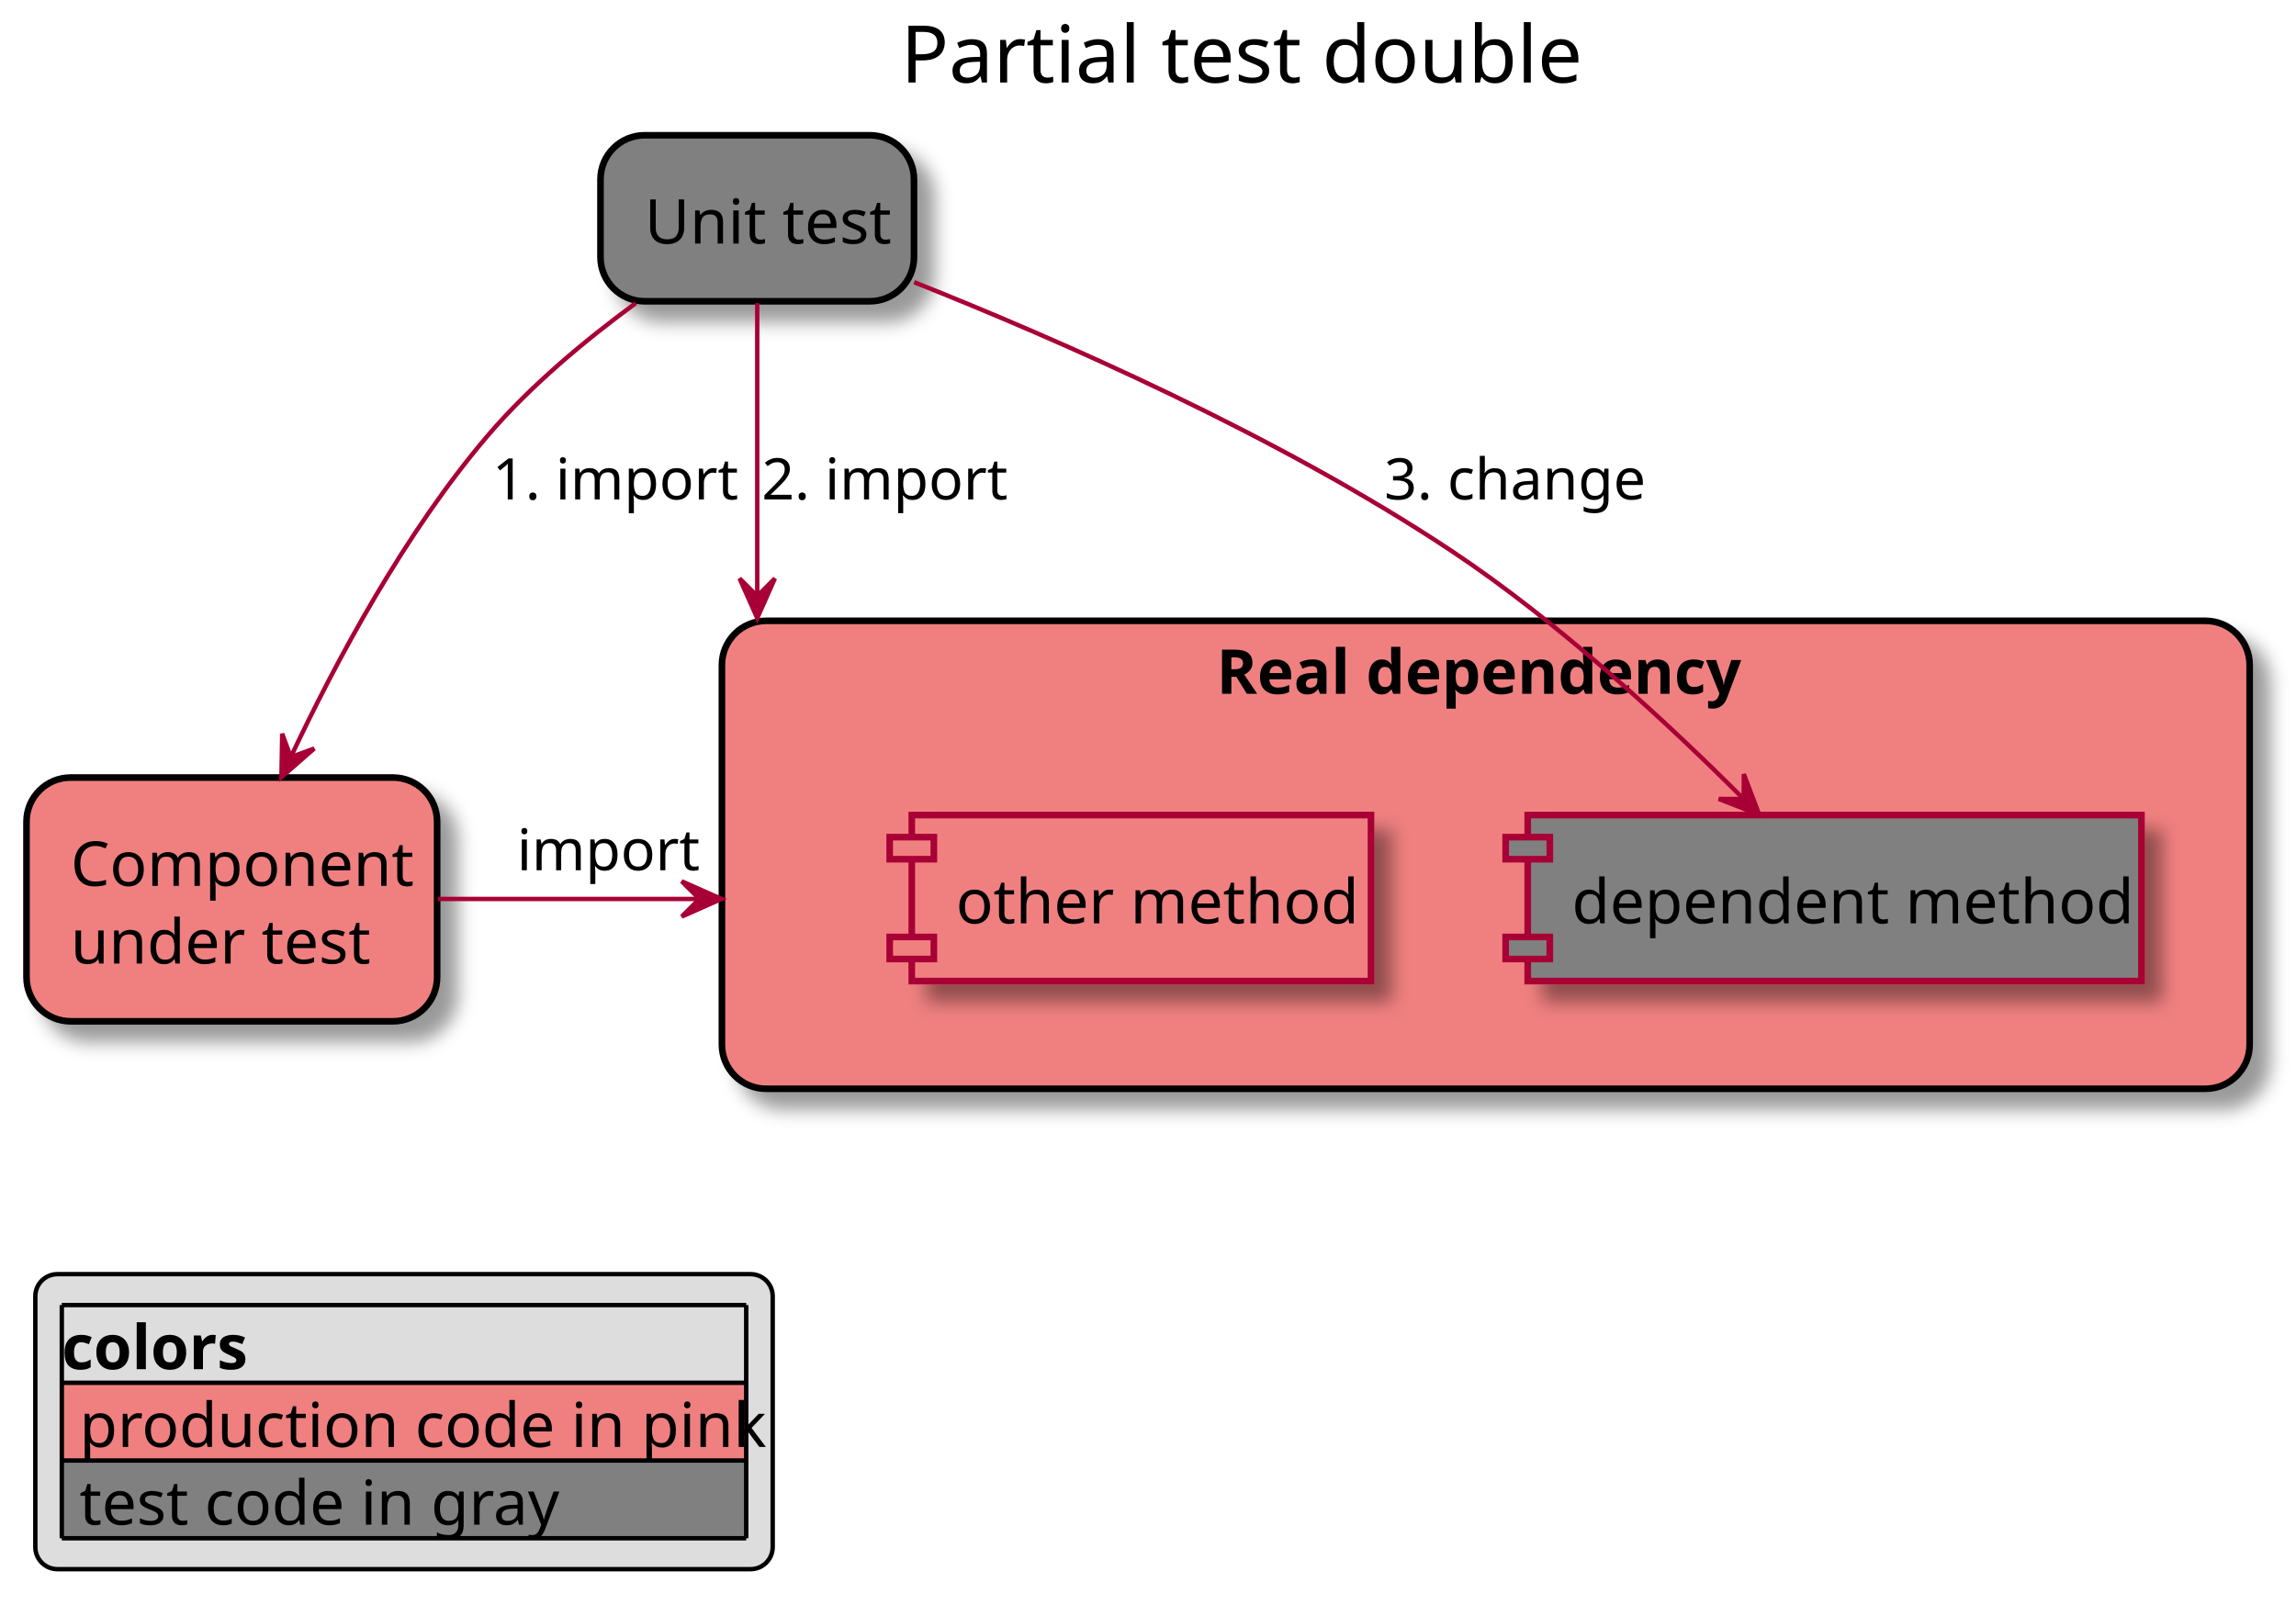
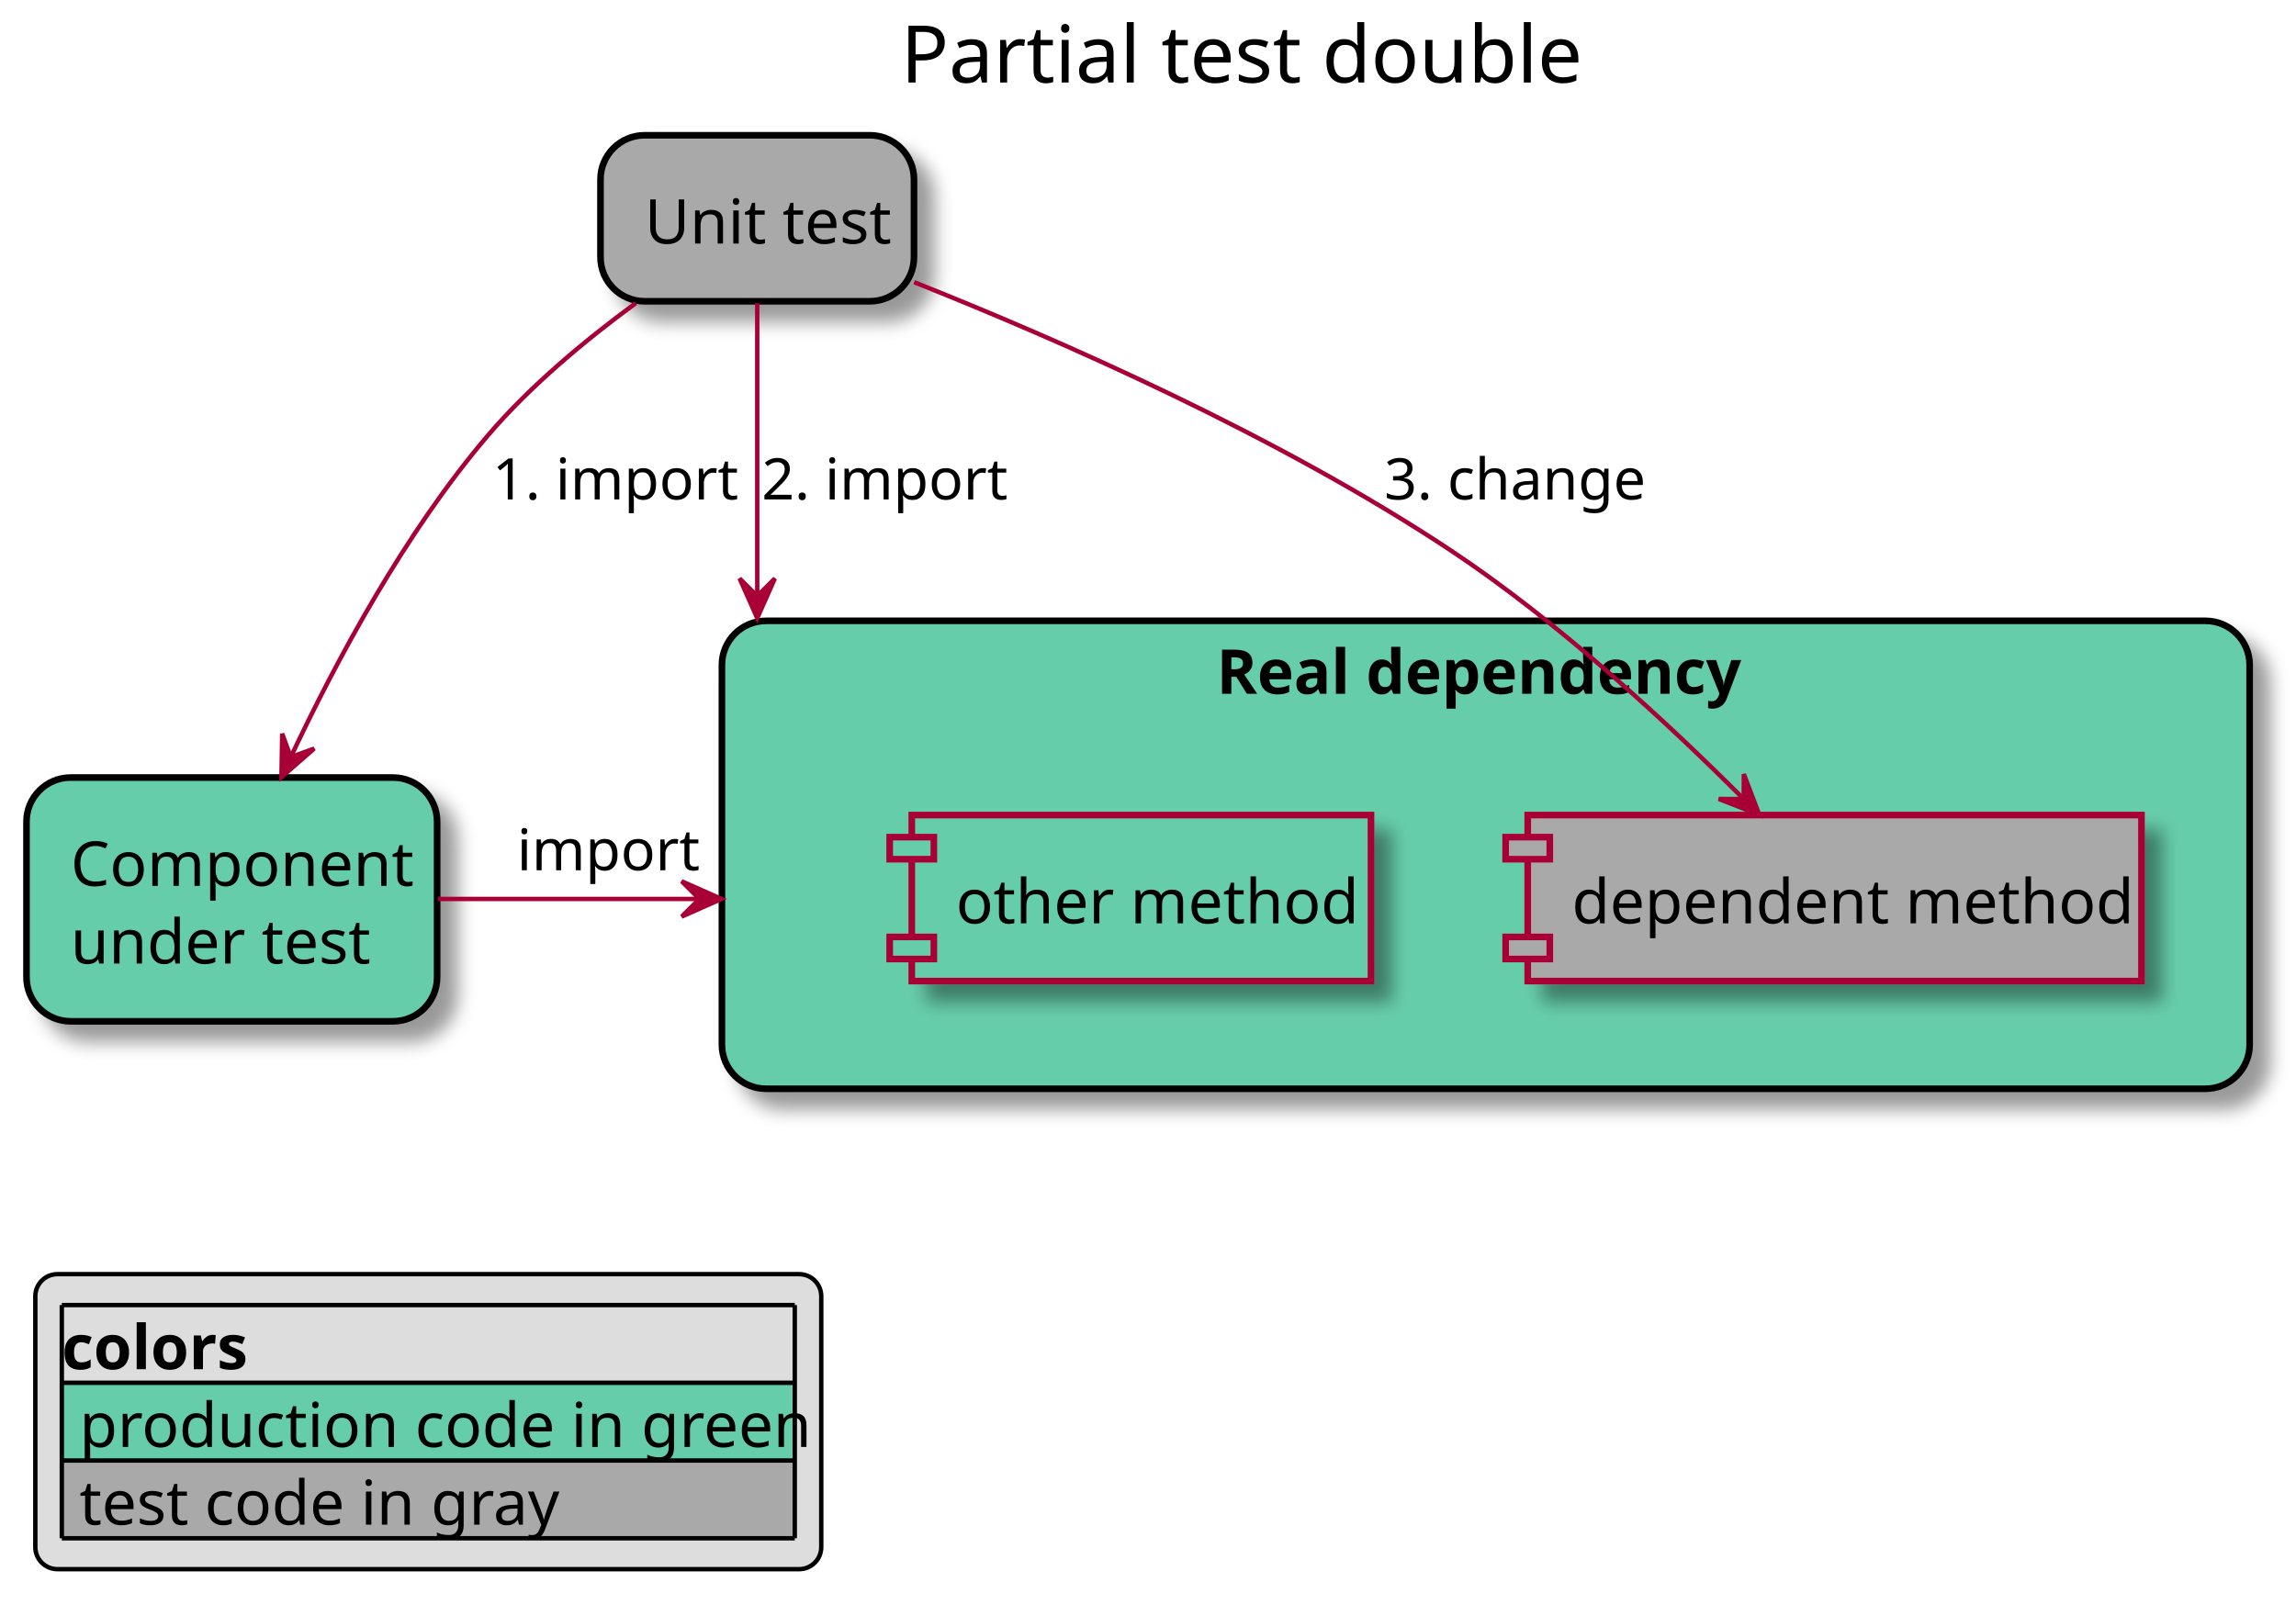
- <svg xmlns="http://www.w3.org/2000/svg" contentScriptType="application/ecmascript" contentStyleType="text/css" height="366px" preserveAspectRatio="none" style="width:520px;height:366px;background:#EEEBDC;" version="1.1" viewBox="0 0 520 366" width="520px" zoomAndPan="magnify">
+ <svg xmlns="http://www.w3.org/2000/svg" contentScriptType="application/ecmascript" contentStyleType="text/css" height="366px" preserveAspectRatio="none" style="width:520px;height:366px;" version="1.1" viewBox="0 0 520 366" width="520px" zoomAndPan="magnify">
  <defs>
-     <filter height="300%" id="fit22rcg364fo" width="300%" x="-1" y="-1">
+     <filter height="300%" id="fbnz5qb98ketf" width="300%" x="-1" y="-1">
      <feGaussianBlur result="blurOut" stdDeviation="2.0" />
      <feColorMatrix in="blurOut" result="blurOut2" type="matrix" values="0 0 0 0 0 0 0 0 0 0 0 0 0 0 0 0 0 0 .4 0" />
      <feOffset dx="4.0" dy="4.0" in="blurOut2" result="blurOut3" />
      <feBlend in="SourceGraphic" in2="blurOut3" mode="normal" />
    </filter>
  </defs>
  <g>
    <text fill="#000000" font-family="sans-serif" font-size="18" lengthAdjust="spacingAndGlyphs" textLength="144" x="204" y="18.686">Partial test double</text>
-     <rect fill="#F08080" filter="url(#fit22rcg364fo)" height="106" rx="10" ry="10" style="stroke: #000000; stroke-width: 1.5;" width="346" x="163.5" y="140.641" />
+     <rect fill="#66CDAA" filter="url(#fbnz5qb98ketf)" height="106" rx="10" ry="10" style="stroke: #000000; stroke-width: 1.5;" width="346" x="163.5" y="140.641" />
    <text fill="#000000" font-family="sans-serif" font-size="14" font-weight="bold" lengthAdjust="spacingAndGlyphs" textLength="122" x="275.5" y="157.174">Real dependency</text>
-     <rect fill="#808080" filter="url(#fit22rcg364fo)" height="37.609" style="stroke: #A80036; stroke-width: 1.5;" width="139" x="346" y="184.641" />
-     <rect fill="#808080" height="5" style="stroke: #A80036; stroke-width: 1.5;" width="10" x="341" y="189.641" />
-     <rect fill="#808080" height="5" style="stroke: #A80036; stroke-width: 1.5;" width="10" x="341" y="212.25" />
+     <rect fill="#A9A9A9" filter="url(#fbnz5qb98ketf)" height="37.609" style="stroke: #A80036; stroke-width: 1.5;" width="139" x="346" y="184.641" />
+     <rect fill="#A9A9A9" height="5" style="stroke: #A80036; stroke-width: 1.5;" width="10" x="341" y="189.641" />
+     <rect fill="#A9A9A9" height="5" style="stroke: #A80036; stroke-width: 1.5;" width="10" x="341" y="212.25" />
    <text fill="#000000" font-family="sans-serif" font-size="14" lengthAdjust="spacingAndGlyphs" textLength="119" x="356" y="209.174">dependent method</text>
-     <rect fill="#F08080" filter="url(#fit22rcg364fo)" height="37.609" style="stroke: #A80036; stroke-width: 1.5;" width="104" x="206.5" y="184.641" />
-     <rect fill="#F08080" height="5" style="stroke: #A80036; stroke-width: 1.5;" width="10" x="201.5" y="189.641" />
-     <rect fill="#F08080" height="5" style="stroke: #A80036; stroke-width: 1.5;" width="10" x="201.5" y="212.25" />
+     <rect fill="#66CDAA" filter="url(#fbnz5qb98ketf)" height="37.609" style="stroke: #A80036; stroke-width: 1.5;" width="104" x="206.5" y="184.641" />
+     <rect fill="#66CDAA" height="5" style="stroke: #A80036; stroke-width: 1.5;" width="10" x="201.5" y="189.641" />
+     <rect fill="#66CDAA" height="5" style="stroke: #A80036; stroke-width: 1.5;" width="10" x="201.5" y="212.25" />
    <text fill="#000000" font-family="sans-serif" font-size="14" lengthAdjust="spacingAndGlyphs" textLength="84" x="216.5" y="209.174">other method</text>
-     <rect fill="#808080" filter="url(#fit22rcg364fo)" height="37.609" rx="10" ry="10" style="stroke: #000000; stroke-width: 1.5;" width="71" x="136" y="30.641" />
+     <rect fill="#A9A9A9" filter="url(#fbnz5qb98ketf)" height="37.609" rx="10" ry="10" style="stroke: #000000; stroke-width: 1.5;" width="71" x="136" y="30.641" />
    <text fill="#000000" font-family="sans-serif" font-size="14" lengthAdjust="spacingAndGlyphs" textLength="51" x="146" y="55.174">Unit test</text>
-     <rect fill="#F08080" filter="url(#fit22rcg364fo)" height="55.219" rx="10" ry="10" style="stroke: #000000; stroke-width: 1.5;" width="93" x="6" y="176.141" />
+     <rect fill="#66CDAA" filter="url(#fbnz5qb98ketf)" height="55.219" rx="10" ry="10" style="stroke: #000000; stroke-width: 1.5;" width="93" x="6" y="176.141" />
    <text fill="#000000" font-family="sans-serif" font-size="14" lengthAdjust="spacingAndGlyphs" textLength="73" x="16" y="200.674">Component</text>
    <text fill="#000000" font-family="sans-serif" font-size="14" lengthAdjust="spacingAndGlyphs" textLength="64" x="16" y="218.283">under test</text>
    <path d="M99.19,203.641 C114.818,203.641 131.683,203.641 145.192,203.641 C151.946,203.641 157.861,203.641 162.363,203.641 C162.644,203.641 162.92,203.641 163.19,203.641 C163.258,203.641 163.325,203.641 163.392,203.641 " fill="none" id="cut-&gt;RealDependency" style="stroke: #A80036; stroke-width: 1.0;" />
    <polygon fill="#A80036" points="163.392,203.641,154.392,199.641,158.392,203.641,154.392,207.641,163.392,203.641" style="stroke: #A80036; stroke-width: 1.0;" />
    <text fill="#000000" font-family="sans-serif" font-size="13" lengthAdjust="spacingAndGlyphs" textLength="36" x="117.07" y="197.136">import</text>
    <path d="M143.998,68.667 C132.738,76.917 120.122,87.365 110.5,98.641 C91.707,120.664 76.119,149.713 65.853,171.512 " fill="none" id="UnitTest-&gt;cut" style="stroke: #A80036; stroke-width: 1.0;" />
    <polygon fill="#A80036" points="63.744,176.048,71.165,169.573,65.852,171.514,63.911,166.201,63.744,176.048" style="stroke: #A80036; stroke-width: 1.0;" />
    <text fill="#000000" font-family="sans-serif" font-size="13" lengthAdjust="spacingAndGlyphs" textLength="51" x="111.5" y="113.136">1. import</text>
    <path d="M171.5,68.674 C171.5,78.582 171.5,91.727 171.5,105.915 C171.5,113.01 171.5,120.365 171.5,127.707 C171.5,131.378 171.5,135.045 171.5,138.675 C171.5,139.129 171.5,139.582 171.5,140.035 " fill="none" id="UnitTest-&gt;RealDependency" style="stroke: #A80036; stroke-width: 1.0;" />
    <polygon fill="#A80036" points="171.5,140.035,175.5,131.035,171.5,135.035,167.5,131.035,171.5,140.035" style="stroke: #A80036; stroke-width: 1.0;" />
    <text fill="#000000" font-family="sans-serif" font-size="13" lengthAdjust="spacingAndGlyphs" textLength="51" x="172.5" y="113.136">2. import</text>
    <path d="M207.038,63.925 C239.915,77.002 289.453,98.74 328.5,124.641 C353.174,141.008 377.994,164.068 394.773,180.868 " fill="none" id="UnitTest-&gt;RealDependencyMut" style="stroke: #A80036; stroke-width: 1.0;" />
    <polygon fill="#A80036" points="398.438,184.566,394.944,175.358,394.918,181.015,389.262,180.989,398.438,184.566" style="stroke: #A80036; stroke-width: 1.0;" />
    <text fill="#000000" font-family="sans-serif" font-size="13" lengthAdjust="spacingAndGlyphs" textLength="57" x="313.5" y="113.136">3. change</text>
-     <rect fill="#DDDDDD" height="66.828" rx="5" ry="5" style="stroke: #000000; stroke-width: 1.0;" width="167" x="8" y="288.641" />
+     <rect fill="#DDDDDD" height="66.828" rx="5" ry="5" style="stroke: #000000; stroke-width: 1.0;" width="178" x="8" y="288.641" />
    <text fill="#000000" font-family="sans-serif" font-size="14" font-weight="bold" lengthAdjust="spacingAndGlyphs" textLength="44" x="14" y="310.174">colors</text>
-     <rect fill="#F08080" height="17.609" style="stroke: none; stroke-width: 1.0;" width="155" x="14" y="313.25" />
-     <text fill="#000000" font-family="sans-serif" font-size="14" lengthAdjust="spacingAndGlyphs" textLength="147" x="18" y="327.783">production code in pink</text>
-     <rect fill="#808080" height="17.609" style="stroke: none; stroke-width: 1.0;" width="155" x="14" y="330.859" />
+     <rect fill="#66CDAA" height="17.609" style="stroke: none; stroke-width: 1.0;" width="166" x="14" y="313.25" />
+     <text fill="#000000" font-family="sans-serif" font-size="14" lengthAdjust="spacingAndGlyphs" textLength="158" x="18" y="327.783">production code in green</text>
+     <rect fill="#A9A9A9" height="17.609" style="stroke: none; stroke-width: 1.0;" width="166" x="14" y="330.859" />
    <text fill="#000000" font-family="sans-serif" font-size="14" lengthAdjust="spacingAndGlyphs" textLength="105" x="18" y="345.393">test code in gray</text>
-     <line style="stroke: #000000; stroke-width: 1.0;" x1="14" x2="169" y1="295.641" y2="295.641" />
-     <line style="stroke: #000000; stroke-width: 1.0;" x1="14" x2="169" y1="313.25" y2="313.25" />
-     <line style="stroke: #000000; stroke-width: 1.0;" x1="14" x2="169" y1="330.859" y2="330.859" />
-     <line style="stroke: #000000; stroke-width: 1.0;" x1="14" x2="169" y1="348.469" y2="348.469" />
+     <line style="stroke: #000000; stroke-width: 1.0;" x1="14" x2="180" y1="295.641" y2="295.641" />
+     <line style="stroke: #000000; stroke-width: 1.0;" x1="14" x2="180" y1="313.25" y2="313.25" />
+     <line style="stroke: #000000; stroke-width: 1.0;" x1="14" x2="180" y1="330.859" y2="330.859" />
+     <line style="stroke: #000000; stroke-width: 1.0;" x1="14" x2="180" y1="348.469" y2="348.469" />
    <line style="stroke: #000000; stroke-width: 1.0;" x1="14" x2="14" y1="295.641" y2="348.469" />
-     <line style="stroke: #000000; stroke-width: 1.0;" x1="169" x2="169" y1="295.641" y2="348.469" />
+     <line style="stroke: #000000; stroke-width: 1.0;" x1="180" x2="180" y1="295.641" y2="348.469" />
  </g>
</svg>
